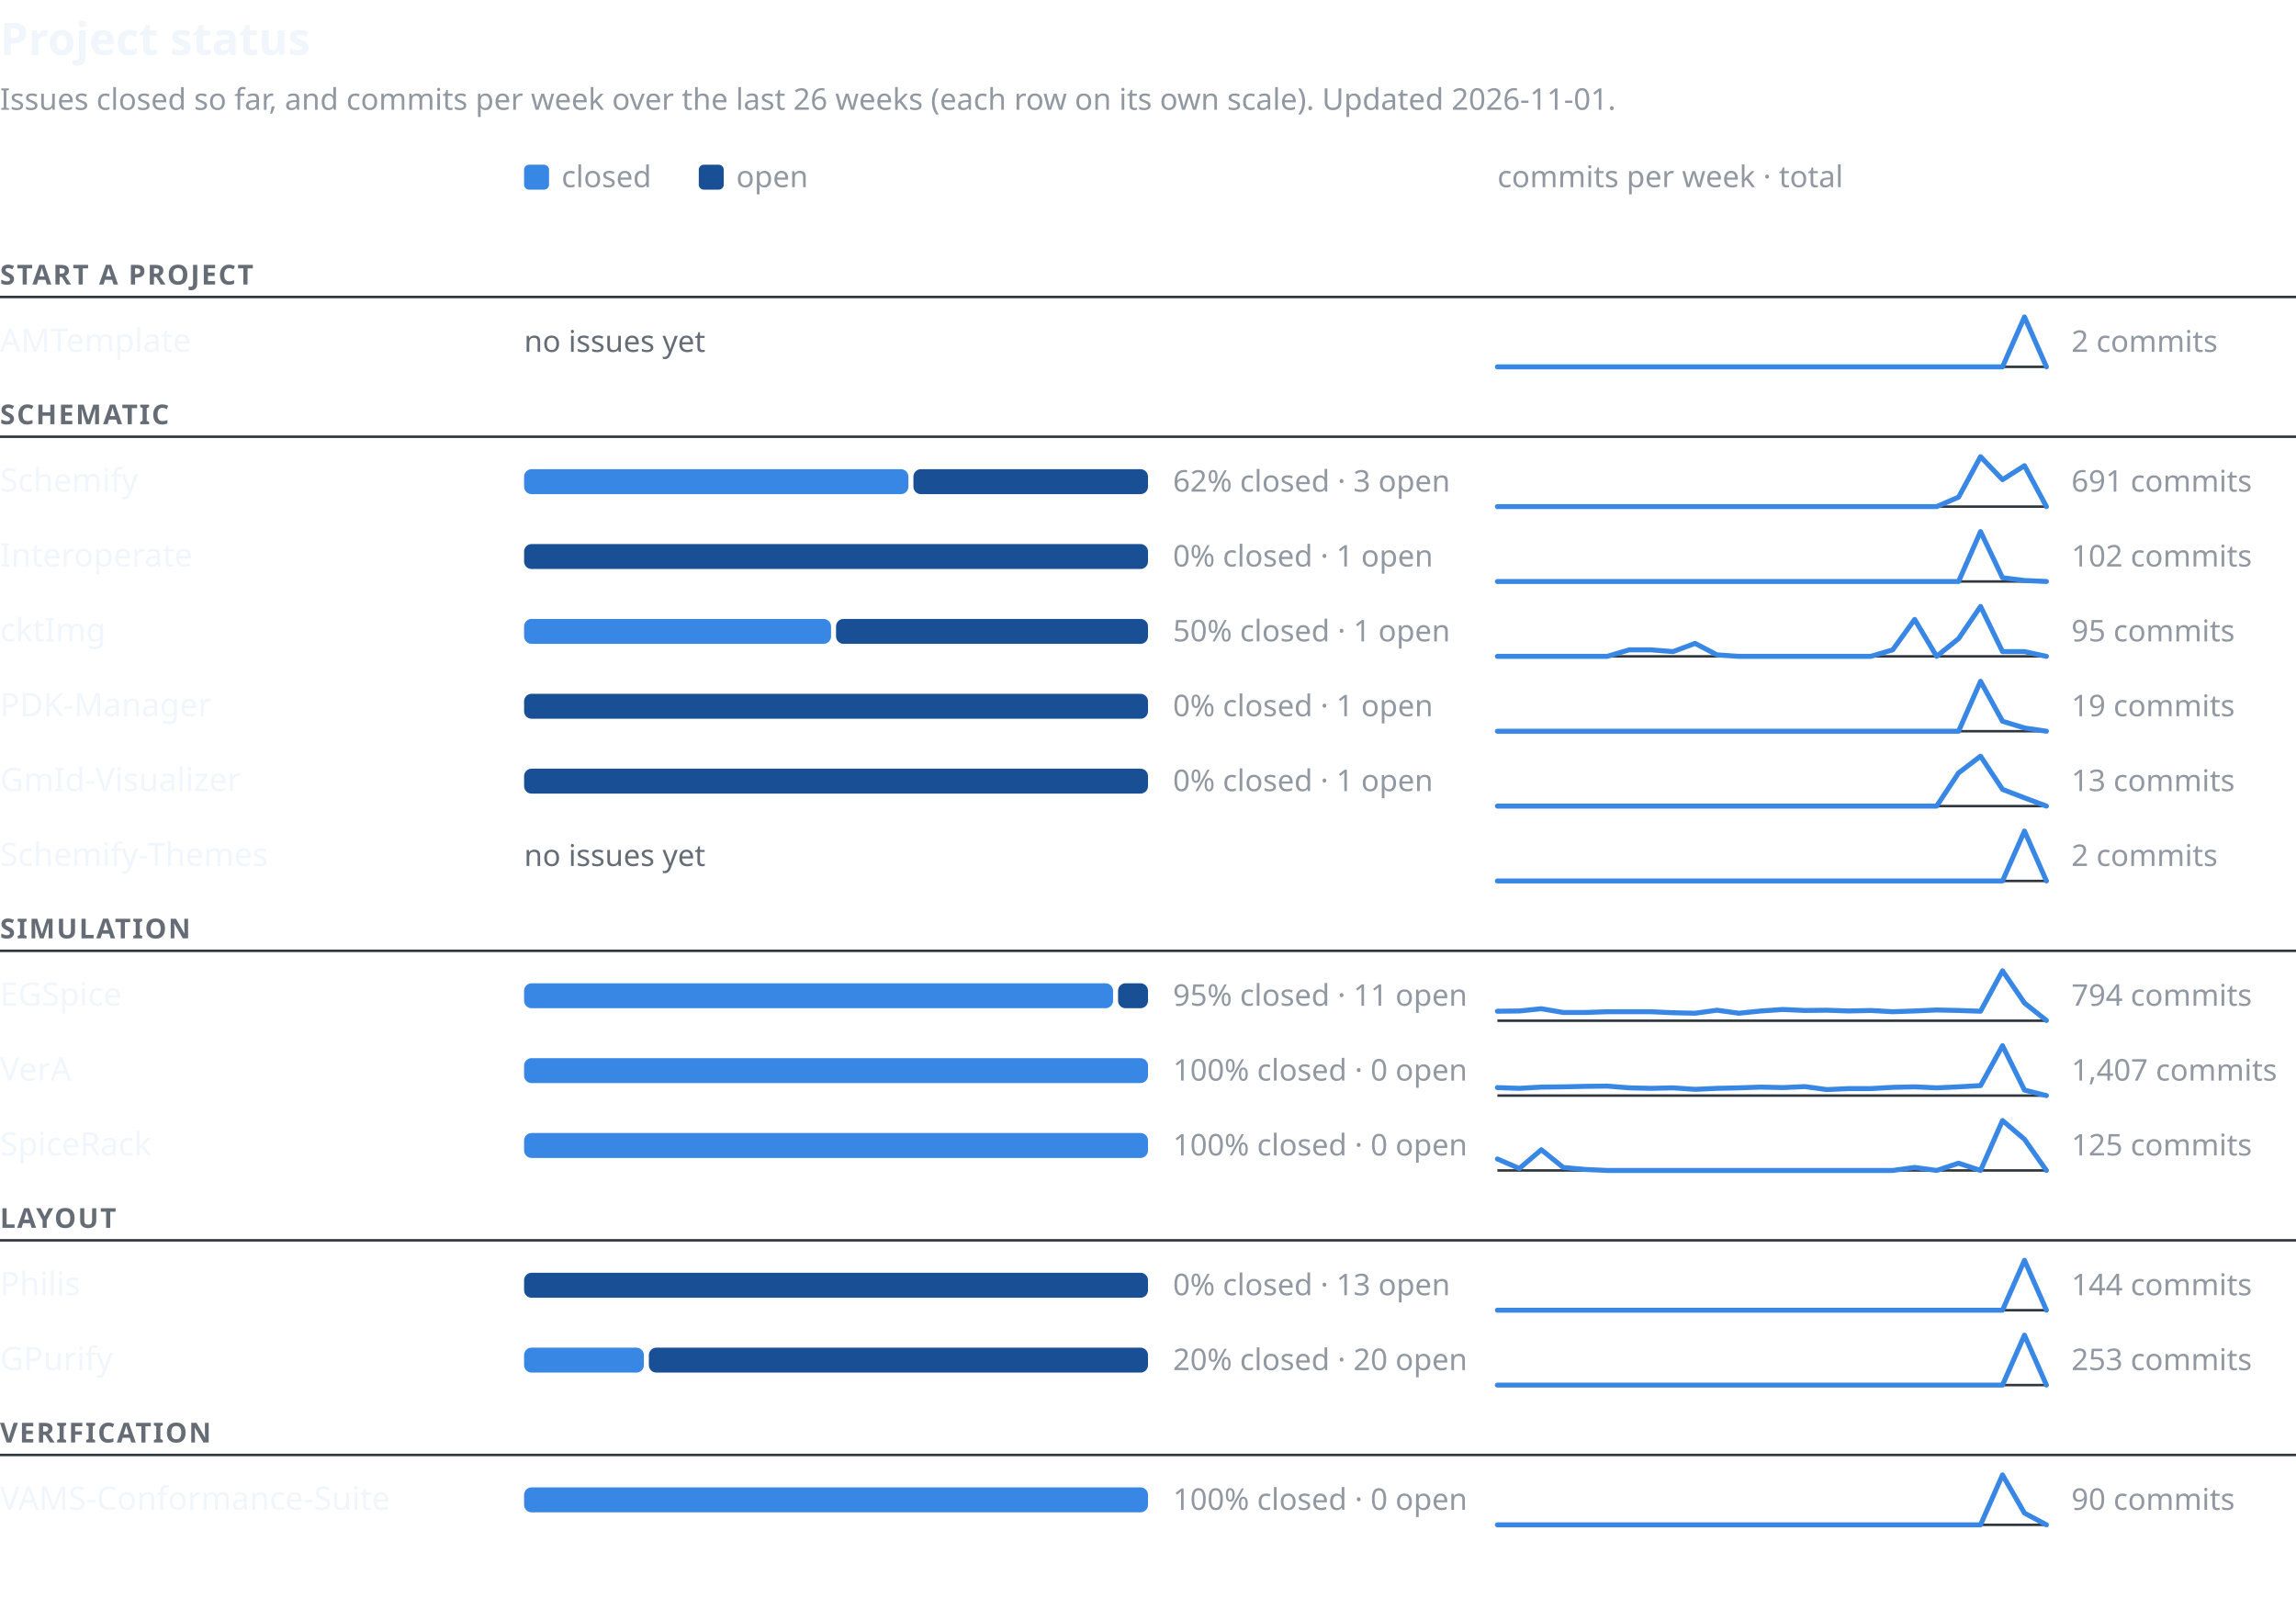
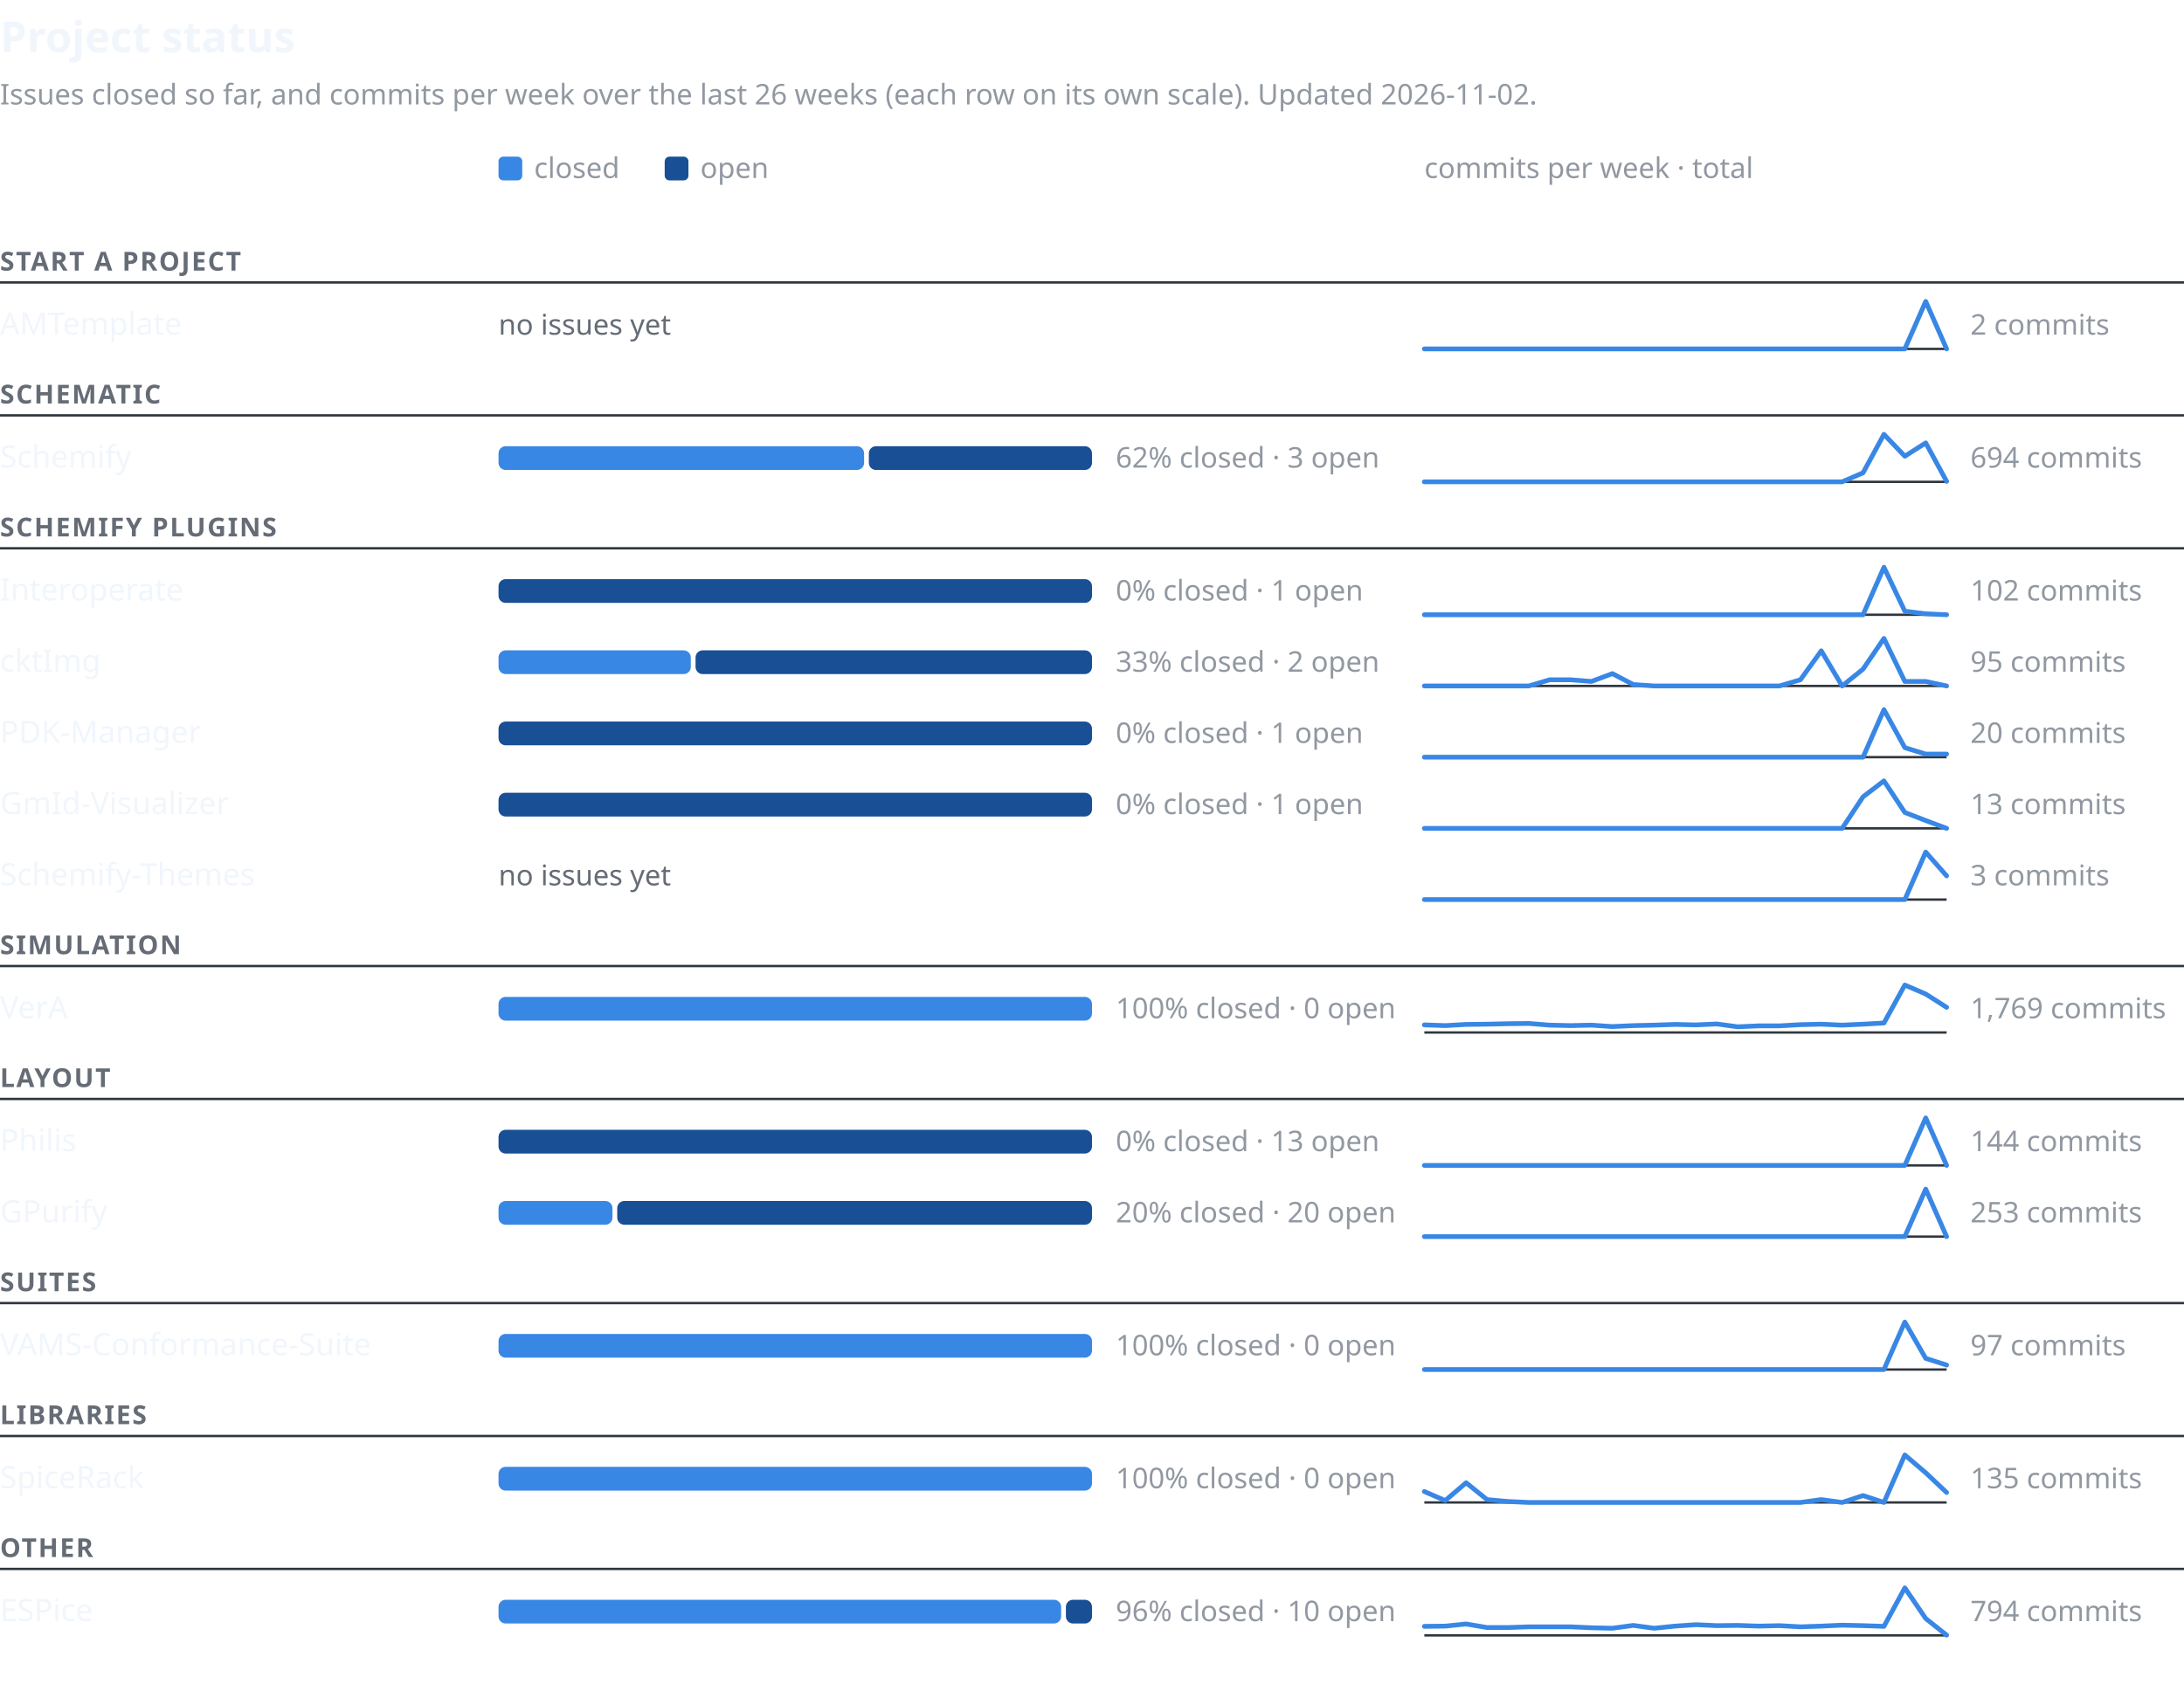
- <svg xmlns="http://www.w3.org/2000/svg" width="920" height="640" viewBox="0 0 920 640" font-family="-apple-system,BlinkMacSystemFont,'Segoe UI','Noto Sans',Helvetica,Arial,sans-serif" role="img" aria-labelledby="t d">
+ <svg xmlns="http://www.w3.org/2000/svg" width="920" height="718" viewBox="0 0 920 718" font-family="-apple-system,BlinkMacSystemFont,'Segoe UI','Noto Sans',Helvetica,Arial,sans-serif" role="img" aria-labelledby="t d">
  <text x="0" y="22" font-size="18" font-weight="600" fill="#f0f6fc">Project status</text>
-   <text x="0" y="44" font-size="12" fill="#9198a1">Issues closed so far, and commits per week over the last 26 weeks (each row on its own scale). Updated 2026-11-01.</text>
+   <text x="0" y="44" font-size="12" fill="#9198a1">Issues closed so far, and commits per week over the last 26 weeks (each row on its own scale). Updated 2026-11-02.</text>
  <rect x="210" y="66" width="10" height="10" rx="2" fill="#3987e5" />
  <text x="225" y="75" font-size="12" fill="#9198a1">closed</text>
  <rect x="280" y="66" width="10" height="10" rx="2" fill="#184f95" />
  <text x="295" y="75" font-size="12" fill="#9198a1">open</text>
  <text x="600" y="75" font-size="12" fill="#9198a1">commits per week · total</text>
  <text x="0" y="114" font-size="11" font-weight="600" letter-spacing="0.06em" fill="#656c76">START A PROJECT</text>
  <line x1="0" y1="119" x2="920" y2="119" stroke="#30363d" stroke-width="1" />
  <text x="0" y="141.0" font-size="13" font-weight="500" fill="#f0f6fc">AMTemplate</text>
  <text x="210" y="141.0" font-size="12" fill="#656c76">no issues yet</text>
  <line x1="600" y1="147.0" x2="820" y2="147.0" stroke="#30363d" stroke-width="1" />
  <polyline points="600.0,147.0 608.8,147.0 617.6,147.0 626.4,147.0 635.2,147.0 644.0,147.0 652.8,147.0 661.6,147.0 670.4,147.0 679.2,147.0 688.0,147.0 696.8,147.0 705.6,147.0 714.4,147.0 723.2,147.0 732.0,147.0 740.8,147.0 749.6,147.0 758.4,147.0 767.2,147.0 776.0,147.0 784.8,147.0 793.6,147.0 802.4,147.0 811.2,127.0 820.0,147.0" fill="none" stroke="#3987e5" stroke-width="2" stroke-linejoin="round" stroke-linecap="round" />
  <text x="830" y="141.0" font-size="12" fill="#9198a1" style="font-variant-numeric:tabular-nums">2 commits</text>
  <text x="0" y="170" font-size="11" font-weight="600" letter-spacing="0.06em" fill="#656c76">SCHEMATIC</text>
  <line x1="0" y1="175" x2="920" y2="175" stroke="#30363d" stroke-width="1" />
  <text x="0" y="197.0" font-size="13" font-weight="500" fill="#f0f6fc">Schemify</text>
  <rect x="210" y="188.0" width="154" height="10" rx="3" fill="#3987e5" />
  <rect x="366" y="188.0" width="94" height="10" rx="3" fill="#184f95" />
  <text x="470" y="197.0" font-size="12" fill="#9198a1" style="font-variant-numeric:tabular-nums">62% closed · 3 open</text>
  <line x1="600" y1="203.0" x2="820" y2="203.0" stroke="#30363d" stroke-width="1" />
-   <polyline points="600.0,203.0 608.8,203.0 617.6,203.0 626.4,203.0 635.2,203.0 644.0,203.0 652.8,203.0 661.6,203.0 670.4,203.0 679.2,203.0 688.0,203.0 696.8,203.0 705.6,203.0 714.4,203.0 723.2,203.0 732.0,203.0 740.8,203.0 749.6,203.0 758.4,203.0 767.2,203.0 776.0,203.0 784.8,199.2 793.6,183.0 802.4,192.2 811.2,186.6 820.0,203.0" fill="none" stroke="#3987e5" stroke-width="2" stroke-linejoin="round" stroke-linecap="round" />
-   <text x="830" y="197.0" font-size="12" fill="#9198a1" style="font-variant-numeric:tabular-nums">691 commits</text>
-   <text x="0" y="227.0" font-size="13" font-weight="500" fill="#f0f6fc">Interoperate</text>
-   <rect x="210" y="218.0" width="250" height="10" rx="3" fill="#184f95" />
-   <text x="470" y="227.0" font-size="12" fill="#9198a1" style="font-variant-numeric:tabular-nums">0% closed · 1 open</text>
-   <line x1="600" y1="233.0" x2="820" y2="233.0" stroke="#30363d" stroke-width="1" />
-   <polyline points="600.0,233.0 608.8,233.0 617.6,233.0 626.4,233.0 635.2,233.0 644.0,233.0 652.8,233.0 661.6,233.0 670.4,233.0 679.2,233.0 688.0,233.0 696.8,233.0 705.6,233.0 714.4,233.0 723.2,233.0 732.0,233.0 740.8,233.0 749.6,233.0 758.4,233.0 767.2,233.0 776.0,233.0 784.8,233.0 793.6,213.0 802.4,231.5 811.2,232.6 820.0,233.0" fill="none" stroke="#3987e5" stroke-width="2" stroke-linejoin="round" stroke-linecap="round" />
-   <text x="830" y="227.0" font-size="12" fill="#9198a1" style="font-variant-numeric:tabular-nums">102 commits</text>
-   <text x="0" y="257.0" font-size="13" font-weight="500" fill="#f0f6fc">cktImg</text>
-   <rect x="210" y="248.0" width="123" height="10" rx="3" fill="#3987e5" />
-   <rect x="335" y="248.0" width="125" height="10" rx="3" fill="#184f95" />
-   <text x="470" y="257.0" font-size="12" fill="#9198a1" style="font-variant-numeric:tabular-nums">50% closed · 1 open</text>
-   <line x1="600" y1="263.0" x2="820" y2="263.0" stroke="#30363d" stroke-width="1" />
-   <polyline points="600.0,263.0 608.8,263.0 617.6,263.0 626.4,263.0 635.2,263.0 644.0,263.0 652.8,260.4 661.6,260.4 670.4,261.1 679.2,257.8 688.0,262.4 696.8,263.0 705.6,263.0 714.4,263.0 723.2,263.0 732.0,263.0 740.8,263.0 749.6,263.0 758.4,260.4 767.2,248.2 776.0,263.0 784.8,255.9 793.6,243.0 802.4,261.1 811.2,261.1 820.0,263.0" fill="none" stroke="#3987e5" stroke-width="2" stroke-linejoin="round" stroke-linecap="round" />
-   <text x="830" y="257.0" font-size="12" fill="#9198a1" style="font-variant-numeric:tabular-nums">95 commits</text>
-   <text x="0" y="287.0" font-size="13" font-weight="500" fill="#f0f6fc">PDK-Manager</text>
-   <rect x="210" y="278.0" width="250" height="10" rx="3" fill="#184f95" />
-   <text x="470" y="287.0" font-size="12" fill="#9198a1" style="font-variant-numeric:tabular-nums">0% closed · 1 open</text>
-   <line x1="600" y1="293.0" x2="820" y2="293.0" stroke="#30363d" stroke-width="1" />
-   <polyline points="600.0,293.0 608.8,293.0 617.6,293.0 626.4,293.0 635.2,293.0 644.0,293.0 652.8,293.0 661.6,293.0 670.4,293.0 679.2,293.0 688.0,293.0 696.8,293.0 705.6,293.0 714.4,293.0 723.2,293.0 732.0,293.0 740.8,293.0 749.6,293.0 758.4,293.0 767.2,293.0 776.0,293.0 784.8,293.0 793.6,273.0 802.4,289.0 811.2,291.7 820.0,293.0" fill="none" stroke="#3987e5" stroke-width="2" stroke-linejoin="round" stroke-linecap="round" />
-   <text x="830" y="287.0" font-size="12" fill="#9198a1" style="font-variant-numeric:tabular-nums">19 commits</text>
-   <text x="0" y="317.0" font-size="13" font-weight="500" fill="#f0f6fc">GmId-Visualizer</text>
-   <rect x="210" y="308.0" width="250" height="10" rx="3" fill="#184f95" />
-   <text x="470" y="317.0" font-size="12" fill="#9198a1" style="font-variant-numeric:tabular-nums">0% closed · 1 open</text>
-   <line x1="600" y1="323.0" x2="820" y2="323.0" stroke="#30363d" stroke-width="1" />
-   <polyline points="600.0,323.0 608.8,323.0 617.6,323.0 626.4,323.0 635.2,323.0 644.0,323.0 652.8,323.0 661.6,323.0 670.4,323.0 679.2,323.0 688.0,323.0 696.8,323.0 705.6,323.0 714.4,323.0 723.2,323.0 732.0,323.0 740.8,323.0 749.6,323.0 758.4,323.0 767.2,323.0 776.0,323.0 784.8,309.7 793.6,303.0 802.4,316.3 811.2,319.7 820.0,323.0" fill="none" stroke="#3987e5" stroke-width="2" stroke-linejoin="round" stroke-linecap="round" />
-   <text x="830" y="317.0" font-size="12" fill="#9198a1" style="font-variant-numeric:tabular-nums">13 commits</text>
-   <text x="0" y="347.0" font-size="13" font-weight="500" fill="#f0f6fc">Schemify-Themes</text>
-   <text x="210" y="347.0" font-size="12" fill="#656c76">no issues yet</text>
-   <line x1="600" y1="353.0" x2="820" y2="353.0" stroke="#30363d" stroke-width="1" />
-   <polyline points="600.0,353.0 608.8,353.0 617.6,353.0 626.4,353.0 635.2,353.0 644.0,353.0 652.8,353.0 661.6,353.0 670.4,353.0 679.2,353.0 688.0,353.0 696.8,353.0 705.6,353.0 714.4,353.0 723.2,353.0 732.0,353.0 740.8,353.0 749.6,353.0 758.4,353.0 767.2,353.0 776.0,353.0 784.8,353.0 793.6,353.0 802.4,353.0 811.2,333.0 820.0,353.0" fill="none" stroke="#3987e5" stroke-width="2" stroke-linejoin="round" stroke-linecap="round" />
-   <text x="830" y="347.0" font-size="12" fill="#9198a1" style="font-variant-numeric:tabular-nums">2 commits</text>
-   <text x="0" y="376" font-size="11" font-weight="600" letter-spacing="0.06em" fill="#656c76">SIMULATION</text>
-   <line x1="0" y1="381" x2="920" y2="381" stroke="#30363d" stroke-width="1" />
-   <text x="0" y="403.0" font-size="13" font-weight="500" fill="#f0f6fc">EGSpice</text>
-   <rect x="210" y="394.0" width="236" height="10" rx="3" fill="#3987e5" />
-   <rect x="448" y="394.0" width="12" height="10" rx="3" fill="#184f95" />
-   <text x="470" y="403.0" font-size="12" fill="#9198a1" style="font-variant-numeric:tabular-nums">95% closed · 11 open</text>
-   <line x1="600" y1="409.0" x2="820" y2="409.0" stroke="#30363d" stroke-width="1" />
-   <polyline points="600.0,405.2 608.8,405.1 617.6,404.2 626.4,405.7 635.2,405.7 644.0,405.4 652.8,405.4 661.6,405.4 670.4,405.8 679.2,406.0 688.0,404.8 696.8,406.0 705.6,405.1 714.4,404.5 723.2,404.9 732.0,404.8 740.8,405.1 749.6,404.9 758.4,405.4 767.2,405.1 776.0,404.7 784.8,404.9 793.6,405.2 802.4,389.0 811.2,401.9 820.0,408.9" fill="none" stroke="#3987e5" stroke-width="2" stroke-linejoin="round" stroke-linecap="round" />
-   <text x="830" y="403.0" font-size="12" fill="#9198a1" style="font-variant-numeric:tabular-nums">794 commits</text>
-   <text x="0" y="433.0" font-size="13" font-weight="500" fill="#f0f6fc">VerA</text>
-   <rect x="210" y="424.0" width="250" height="10" rx="3" fill="#3987e5" />
-   <text x="470" y="433.0" font-size="12" fill="#9198a1" style="font-variant-numeric:tabular-nums">100% closed · 0 open</text>
-   <line x1="600" y1="439.0" x2="820" y2="439.0" stroke="#30363d" stroke-width="1" />
-   <polyline points="600.0,435.8 608.8,436.1 617.6,435.6 626.4,435.5 635.2,435.3 644.0,435.2 652.8,435.9 661.6,436.1 670.4,435.9 679.2,436.5 688.0,436.1 696.8,435.9 705.6,435.6 714.4,435.8 723.2,435.4 732.0,436.6 740.8,436.2 749.6,436.2 758.4,435.7 767.2,435.5 776.0,435.9 784.8,435.5 793.6,435.0 802.4,419.0 811.2,436.8 820.0,439.0" fill="none" stroke="#3987e5" stroke-width="2" stroke-linejoin="round" stroke-linecap="round" />
-   <text x="830" y="433.0" font-size="12" fill="#9198a1" style="font-variant-numeric:tabular-nums">1,407 commits</text>
-   <text x="0" y="463.0" font-size="13" font-weight="500" fill="#f0f6fc">SpiceRack</text>
-   <rect x="210" y="454.0" width="250" height="10" rx="3" fill="#3987e5" />
-   <text x="470" y="463.0" font-size="12" fill="#9198a1" style="font-variant-numeric:tabular-nums">100% closed · 0 open</text>
-   <line x1="600" y1="469.0" x2="820" y2="469.0" stroke="#30363d" stroke-width="1" />
-   <polyline points="600.0,464.4 608.8,468.2 617.6,460.7 626.4,467.8 635.2,468.6 644.0,469.0 652.8,469.0 661.6,469.0 670.4,469.0 679.2,469.0 688.0,469.0 696.8,469.0 705.6,469.0 714.4,469.0 723.2,469.0 732.0,469.0 740.8,469.0 749.6,469.0 758.4,469.0 767.2,467.8 776.0,469.0 784.8,466.1 793.6,469.0 802.4,449.0 811.2,456.5 820.0,469.0" fill="none" stroke="#3987e5" stroke-width="2" stroke-linejoin="round" stroke-linecap="round" />
-   <text x="830" y="463.0" font-size="12" fill="#9198a1" style="font-variant-numeric:tabular-nums">125 commits</text>
-   <text x="0" y="492" font-size="11" font-weight="600" letter-spacing="0.06em" fill="#656c76">LAYOUT</text>
-   <line x1="0" y1="497" x2="920" y2="497" stroke="#30363d" stroke-width="1" />
-   <text x="0" y="519.0" font-size="13" font-weight="500" fill="#f0f6fc">Philis</text>
-   <rect x="210" y="510.0" width="250" height="10" rx="3" fill="#184f95" />
-   <text x="470" y="519.0" font-size="12" fill="#9198a1" style="font-variant-numeric:tabular-nums">0% closed · 13 open</text>
-   <line x1="600" y1="525.0" x2="820" y2="525.0" stroke="#30363d" stroke-width="1" />
-   <polyline points="600.0,525.0 608.8,525.0 617.6,525.0 626.4,525.0 635.2,525.0 644.0,525.0 652.8,525.0 661.6,525.0 670.4,525.0 679.2,525.0 688.0,525.0 696.8,525.0 705.6,525.0 714.4,525.0 723.2,525.0 732.0,525.0 740.8,525.0 749.6,525.0 758.4,525.0 767.2,525.0 776.0,525.0 784.8,525.0 793.6,525.0 802.4,525.0 811.2,505.0 820.0,525.0" fill="none" stroke="#3987e5" stroke-width="2" stroke-linejoin="round" stroke-linecap="round" />
-   <text x="830" y="519.0" font-size="12" fill="#9198a1" style="font-variant-numeric:tabular-nums">144 commits</text>
-   <text x="0" y="549.0" font-size="13" font-weight="500" fill="#f0f6fc">GPurify</text>
-   <rect x="210" y="540.0" width="48" height="10" rx="3" fill="#3987e5" />
-   <rect x="260" y="540.0" width="200" height="10" rx="3" fill="#184f95" />
-   <text x="470" y="549.0" font-size="12" fill="#9198a1" style="font-variant-numeric:tabular-nums">20% closed · 20 open</text>
-   <line x1="600" y1="555.0" x2="820" y2="555.0" stroke="#30363d" stroke-width="1" />
-   <polyline points="600.0,555.0 608.8,555.0 617.6,555.0 626.4,555.0 635.2,555.0 644.0,555.0 652.8,555.0 661.6,555.0 670.4,555.0 679.2,555.0 688.0,555.0 696.8,555.0 705.6,555.0 714.4,555.0 723.2,555.0 732.0,555.0 740.8,555.0 749.6,555.0 758.4,555.0 767.2,555.0 776.0,555.0 784.8,555.0 793.6,555.0 802.4,555.0 811.2,535.0 820.0,555.0" fill="none" stroke="#3987e5" stroke-width="2" stroke-linejoin="round" stroke-linecap="round" />
-   <text x="830" y="549.0" font-size="12" fill="#9198a1" style="font-variant-numeric:tabular-nums">253 commits</text>
-   <text x="0" y="578" font-size="11" font-weight="600" letter-spacing="0.06em" fill="#656c76">VERIFICATION</text>
-   <line x1="0" y1="583" x2="920" y2="583" stroke="#30363d" stroke-width="1" />
-   <text x="0" y="605.0" font-size="13" font-weight="500" fill="#f0f6fc">VAMS-Conformance-Suite</text>
-   <rect x="210" y="596.0" width="250" height="10" rx="3" fill="#3987e5" />
-   <text x="470" y="605.0" font-size="12" fill="#9198a1" style="font-variant-numeric:tabular-nums">100% closed · 0 open</text>
-   <line x1="600" y1="611.0" x2="820" y2="611.0" stroke="#30363d" stroke-width="1" />
-   <polyline points="600.0,611.0 608.8,611.0 617.6,611.0 626.4,611.0 635.2,611.0 644.0,611.0 652.8,611.0 661.6,611.0 670.4,611.0 679.2,611.0 688.0,611.0 696.8,611.0 705.6,611.0 714.4,611.0 723.2,611.0 732.0,611.0 740.8,611.0 749.6,611.0 758.4,611.0 767.2,611.0 776.0,611.0 784.8,611.0 793.6,611.0 802.4,591.0 811.2,606.3 820.0,611.0" fill="none" stroke="#3987e5" stroke-width="2" stroke-linejoin="round" stroke-linecap="round" />
-   <text x="830" y="605.0" font-size="12" fill="#9198a1" style="font-variant-numeric:tabular-nums">90 commits</text>
+   <polyline points="600.0,203.0 608.8,203.0 617.6,203.0 626.4,203.0 635.2,203.0 644.0,203.0 652.8,203.0 661.6,203.0 670.4,203.0 679.2,203.0 688.0,203.0 696.8,203.0 705.6,203.0 714.4,203.0 723.2,203.0 732.0,203.0 740.8,203.0 749.6,203.0 758.4,203.0 767.2,203.0 776.0,203.0 784.8,199.2 793.6,183.0 802.4,192.2 811.2,186.6 820.0,202.8" fill="none" stroke="#3987e5" stroke-width="2" stroke-linejoin="round" stroke-linecap="round" />
+   <text x="830" y="197.0" font-size="12" fill="#9198a1" style="font-variant-numeric:tabular-nums">694 commits</text>
+   <text x="0" y="226" font-size="11" font-weight="600" letter-spacing="0.06em" fill="#656c76">SCHEMIFY PLUGINS</text>
+   <line x1="0" y1="231" x2="920" y2="231" stroke="#30363d" stroke-width="1" />
+   <text x="0" y="253.0" font-size="13" font-weight="500" fill="#f0f6fc">Interoperate</text>
+   <rect x="210" y="244.0" width="250" height="10" rx="3" fill="#184f95" />
+   <text x="470" y="253.0" font-size="12" fill="#9198a1" style="font-variant-numeric:tabular-nums">0% closed · 1 open</text>
+   <line x1="600" y1="259.0" x2="820" y2="259.0" stroke="#30363d" stroke-width="1" />
+   <polyline points="600.0,259.0 608.8,259.0 617.6,259.0 626.4,259.0 635.2,259.0 644.0,259.0 652.8,259.0 661.6,259.0 670.4,259.0 679.2,259.0 688.0,259.0 696.8,259.0 705.6,259.0 714.4,259.0 723.2,259.0 732.0,259.0 740.8,259.0 749.6,259.0 758.4,259.0 767.2,259.0 776.0,259.0 784.8,259.0 793.6,239.0 802.4,257.5 811.2,258.6 820.0,259.0" fill="none" stroke="#3987e5" stroke-width="2" stroke-linejoin="round" stroke-linecap="round" />
+   <text x="830" y="253.0" font-size="12" fill="#9198a1" style="font-variant-numeric:tabular-nums">102 commits</text>
+   <text x="0" y="283.0" font-size="13" font-weight="500" fill="#f0f6fc">cktImg</text>
+   <rect x="210" y="274.0" width="81" height="10" rx="3" fill="#3987e5" />
+   <rect x="293" y="274.0" width="167" height="10" rx="3" fill="#184f95" />
+   <text x="470" y="283.0" font-size="12" fill="#9198a1" style="font-variant-numeric:tabular-nums">33% closed · 2 open</text>
+   <line x1="600" y1="289.0" x2="820" y2="289.0" stroke="#30363d" stroke-width="1" />
+   <polyline points="600.0,289.0 608.8,289.0 617.6,289.0 626.4,289.0 635.2,289.0 644.0,289.0 652.8,286.4 661.6,286.4 670.4,287.1 679.2,283.8 688.0,288.4 696.8,289.0 705.6,289.0 714.4,289.0 723.2,289.0 732.0,289.0 740.8,289.0 749.6,289.0 758.4,286.4 767.2,274.2 776.0,289.0 784.8,281.9 793.6,269.0 802.4,287.1 811.2,287.1 820.0,289.0" fill="none" stroke="#3987e5" stroke-width="2" stroke-linejoin="round" stroke-linecap="round" />
+   <text x="830" y="283.0" font-size="12" fill="#9198a1" style="font-variant-numeric:tabular-nums">95 commits</text>
+   <text x="0" y="313.0" font-size="13" font-weight="500" fill="#f0f6fc">PDK-Manager</text>
+   <rect x="210" y="304.0" width="250" height="10" rx="3" fill="#184f95" />
+   <text x="470" y="313.0" font-size="12" fill="#9198a1" style="font-variant-numeric:tabular-nums">0% closed · 1 open</text>
+   <line x1="600" y1="319.0" x2="820" y2="319.0" stroke="#30363d" stroke-width="1" />
+   <polyline points="600.0,319.0 608.8,319.0 617.6,319.0 626.4,319.0 635.2,319.0 644.0,319.0 652.8,319.0 661.6,319.0 670.4,319.0 679.2,319.0 688.0,319.0 696.8,319.0 705.6,319.0 714.4,319.0 723.2,319.0 732.0,319.0 740.8,319.0 749.6,319.0 758.4,319.0 767.2,319.0 776.0,319.0 784.8,319.0 793.6,299.0 802.4,315.0 811.2,317.7 820.0,317.7" fill="none" stroke="#3987e5" stroke-width="2" stroke-linejoin="round" stroke-linecap="round" />
+   <text x="830" y="313.0" font-size="12" fill="#9198a1" style="font-variant-numeric:tabular-nums">20 commits</text>
+   <text x="0" y="343.0" font-size="13" font-weight="500" fill="#f0f6fc">GmId-Visualizer</text>
+   <rect x="210" y="334.0" width="250" height="10" rx="3" fill="#184f95" />
+   <text x="470" y="343.0" font-size="12" fill="#9198a1" style="font-variant-numeric:tabular-nums">0% closed · 1 open</text>
+   <line x1="600" y1="349.0" x2="820" y2="349.0" stroke="#30363d" stroke-width="1" />
+   <polyline points="600.0,349.0 608.8,349.0 617.6,349.0 626.4,349.0 635.2,349.0 644.0,349.0 652.8,349.0 661.6,349.0 670.4,349.0 679.2,349.0 688.0,349.0 696.8,349.0 705.6,349.0 714.4,349.0 723.2,349.0 732.0,349.0 740.8,349.0 749.6,349.0 758.4,349.0 767.2,349.0 776.0,349.0 784.8,335.7 793.6,329.0 802.4,342.3 811.2,345.7 820.0,349.0" fill="none" stroke="#3987e5" stroke-width="2" stroke-linejoin="round" stroke-linecap="round" />
+   <text x="830" y="343.0" font-size="12" fill="#9198a1" style="font-variant-numeric:tabular-nums">13 commits</text>
+   <text x="0" y="373.0" font-size="13" font-weight="500" fill="#f0f6fc">Schemify-Themes</text>
+   <text x="210" y="373.0" font-size="12" fill="#656c76">no issues yet</text>
+   <line x1="600" y1="379.0" x2="820" y2="379.0" stroke="#30363d" stroke-width="1" />
+   <polyline points="600.0,379.0 608.8,379.0 617.6,379.0 626.4,379.0 635.2,379.0 644.0,379.0 652.8,379.0 661.6,379.0 670.4,379.0 679.2,379.0 688.0,379.0 696.8,379.0 705.6,379.0 714.4,379.0 723.2,379.0 732.0,379.0 740.8,379.0 749.6,379.0 758.4,379.0 767.2,379.0 776.0,379.0 784.8,379.0 793.6,379.0 802.4,379.0 811.2,359.0 820.0,369.0" fill="none" stroke="#3987e5" stroke-width="2" stroke-linejoin="round" stroke-linecap="round" />
+   <text x="830" y="373.0" font-size="12" fill="#9198a1" style="font-variant-numeric:tabular-nums">3 commits</text>
+   <text x="0" y="402" font-size="11" font-weight="600" letter-spacing="0.06em" fill="#656c76">SIMULATION</text>
+   <line x1="0" y1="407" x2="920" y2="407" stroke="#30363d" stroke-width="1" />
+   <text x="0" y="429.0" font-size="13" font-weight="500" fill="#f0f6fc">VerA</text>
+   <rect x="210" y="420.0" width="250" height="10" rx="3" fill="#3987e5" />
+   <text x="470" y="429.0" font-size="12" fill="#9198a1" style="font-variant-numeric:tabular-nums">100% closed · 0 open</text>
+   <line x1="600" y1="435.0" x2="820" y2="435.0" stroke="#30363d" stroke-width="1" />
+   <polyline points="600.0,431.8 608.8,432.1 617.6,431.6 626.4,431.5 635.2,431.3 644.0,431.2 652.8,431.9 661.6,432.1 670.4,431.9 679.2,432.5 688.0,432.1 696.8,431.9 705.6,431.6 714.4,431.8 723.2,431.4 732.0,432.6 740.8,432.2 749.6,432.2 758.4,431.7 767.2,431.5 776.0,431.9 784.8,431.5 793.6,431.0 802.4,415.0 811.2,418.8 820.0,424.4" fill="none" stroke="#3987e5" stroke-width="2" stroke-linejoin="round" stroke-linecap="round" />
+   <text x="830" y="429.0" font-size="12" fill="#9198a1" style="font-variant-numeric:tabular-nums">1,769 commits</text>
+   <text x="0" y="458" font-size="11" font-weight="600" letter-spacing="0.06em" fill="#656c76">LAYOUT</text>
+   <line x1="0" y1="463" x2="920" y2="463" stroke="#30363d" stroke-width="1" />
+   <text x="0" y="485.0" font-size="13" font-weight="500" fill="#f0f6fc">Philis</text>
+   <rect x="210" y="476.0" width="250" height="10" rx="3" fill="#184f95" />
+   <text x="470" y="485.0" font-size="12" fill="#9198a1" style="font-variant-numeric:tabular-nums">0% closed · 13 open</text>
+   <line x1="600" y1="491.0" x2="820" y2="491.0" stroke="#30363d" stroke-width="1" />
+   <polyline points="600.0,491.0 608.8,491.0 617.6,491.0 626.4,491.0 635.2,491.0 644.0,491.0 652.8,491.0 661.6,491.0 670.4,491.0 679.2,491.0 688.0,491.0 696.8,491.0 705.6,491.0 714.4,491.0 723.2,491.0 732.0,491.0 740.8,491.0 749.6,491.0 758.4,491.0 767.2,491.0 776.0,491.0 784.8,491.0 793.6,491.0 802.4,491.0 811.2,471.0 820.0,491.0" fill="none" stroke="#3987e5" stroke-width="2" stroke-linejoin="round" stroke-linecap="round" />
+   <text x="830" y="485.0" font-size="12" fill="#9198a1" style="font-variant-numeric:tabular-nums">144 commits</text>
+   <text x="0" y="515.0" font-size="13" font-weight="500" fill="#f0f6fc">GPurify</text>
+   <rect x="210" y="506.0" width="48" height="10" rx="3" fill="#3987e5" />
+   <rect x="260" y="506.0" width="200" height="10" rx="3" fill="#184f95" />
+   <text x="470" y="515.0" font-size="12" fill="#9198a1" style="font-variant-numeric:tabular-nums">20% closed · 20 open</text>
+   <line x1="600" y1="521.0" x2="820" y2="521.0" stroke="#30363d" stroke-width="1" />
+   <polyline points="600.0,521.0 608.8,521.0 617.6,521.0 626.4,521.0 635.2,521.0 644.0,521.0 652.8,521.0 661.6,521.0 670.4,521.0 679.2,521.0 688.0,521.0 696.8,521.0 705.6,521.0 714.4,521.0 723.2,521.0 732.0,521.0 740.8,521.0 749.6,521.0 758.4,521.0 767.2,521.0 776.0,521.0 784.8,521.0 793.6,521.0 802.4,521.0 811.2,501.0 820.0,521.0" fill="none" stroke="#3987e5" stroke-width="2" stroke-linejoin="round" stroke-linecap="round" />
+   <text x="830" y="515.0" font-size="12" fill="#9198a1" style="font-variant-numeric:tabular-nums">253 commits</text>
+   <text x="0" y="544" font-size="11" font-weight="600" letter-spacing="0.06em" fill="#656c76">SUITES</text>
+   <line x1="0" y1="549" x2="920" y2="549" stroke="#30363d" stroke-width="1" />
+   <text x="0" y="571.0" font-size="13" font-weight="500" fill="#f0f6fc">VAMS-Conformance-Suite</text>
+   <rect x="210" y="562.0" width="250" height="10" rx="3" fill="#3987e5" />
+   <text x="470" y="571.0" font-size="12" fill="#9198a1" style="font-variant-numeric:tabular-nums">100% closed · 0 open</text>
+   <line x1="600" y1="577.0" x2="820" y2="577.0" stroke="#30363d" stroke-width="1" />
+   <polyline points="600.0,577.0 608.8,577.0 617.6,577.0 626.4,577.0 635.2,577.0 644.0,577.0 652.8,577.0 661.6,577.0 670.4,577.0 679.2,577.0 688.0,577.0 696.8,577.0 705.6,577.0 714.4,577.0 723.2,577.0 732.0,577.0 740.8,577.0 749.6,577.0 758.4,577.0 767.2,577.0 776.0,577.0 784.8,577.0 793.6,577.0 802.4,557.0 811.2,572.3 820.0,575.1" fill="none" stroke="#3987e5" stroke-width="2" stroke-linejoin="round" stroke-linecap="round" />
+   <text x="830" y="571.0" font-size="12" fill="#9198a1" style="font-variant-numeric:tabular-nums">97 commits</text>
+   <text x="0" y="600" font-size="11" font-weight="600" letter-spacing="0.06em" fill="#656c76">LIBRARIES</text>
+   <line x1="0" y1="605" x2="920" y2="605" stroke="#30363d" stroke-width="1" />
+   <text x="0" y="627.0" font-size="13" font-weight="500" fill="#f0f6fc">SpiceRack</text>
+   <rect x="210" y="618.0" width="250" height="10" rx="3" fill="#3987e5" />
+   <text x="470" y="627.0" font-size="12" fill="#9198a1" style="font-variant-numeric:tabular-nums">100% closed · 0 open</text>
+   <line x1="600" y1="633.0" x2="820" y2="633.0" stroke="#30363d" stroke-width="1" />
+   <polyline points="600.0,628.4 608.8,632.2 617.6,624.7 626.4,631.8 635.2,632.6 644.0,633.0 652.8,633.0 661.6,633.0 670.4,633.0 679.2,633.0 688.0,633.0 696.8,633.0 705.6,633.0 714.4,633.0 723.2,633.0 732.0,633.0 740.8,633.0 749.6,633.0 758.4,633.0 767.2,631.8 776.0,633.0 784.8,630.1 793.6,633.0 802.4,613.0 811.2,620.5 820.0,628.8" fill="none" stroke="#3987e5" stroke-width="2" stroke-linejoin="round" stroke-linecap="round" />
+   <text x="830" y="627.0" font-size="12" fill="#9198a1" style="font-variant-numeric:tabular-nums">135 commits</text>
+   <text x="0" y="656" font-size="11" font-weight="600" letter-spacing="0.06em" fill="#656c76">OTHER</text>
+   <line x1="0" y1="661" x2="920" y2="661" stroke="#30363d" stroke-width="1" />
+   <text x="0" y="683.0" font-size="13" font-weight="500" fill="#f0f6fc">ESPice</text>
+   <rect x="210" y="674.0" width="237" height="10" rx="3" fill="#3987e5" />
+   <rect x="449" y="674.0" width="11" height="10" rx="3" fill="#184f95" />
+   <text x="470" y="683.0" font-size="12" fill="#9198a1" style="font-variant-numeric:tabular-nums">96% closed · 10 open</text>
+   <line x1="600" y1="689.0" x2="820" y2="689.0" stroke="#30363d" stroke-width="1" />
+   <polyline points="600.0,685.2 608.8,685.1 617.6,684.2 626.4,685.7 635.2,685.7 644.0,685.4 652.8,685.4 661.6,685.4 670.4,685.8 679.2,686.0 688.0,684.8 696.8,686.0 705.6,685.1 714.4,684.5 723.2,684.9 732.0,684.8 740.8,685.1 749.6,684.9 758.4,685.4 767.2,685.1 776.0,684.7 784.8,684.9 793.6,685.2 802.4,669.0 811.2,681.9 820.0,688.9" fill="none" stroke="#3987e5" stroke-width="2" stroke-linejoin="round" stroke-linecap="round" />
+   <text x="830" y="683.0" font-size="12" fill="#9198a1" style="font-variant-numeric:tabular-nums">794 commits</text>
</svg>
